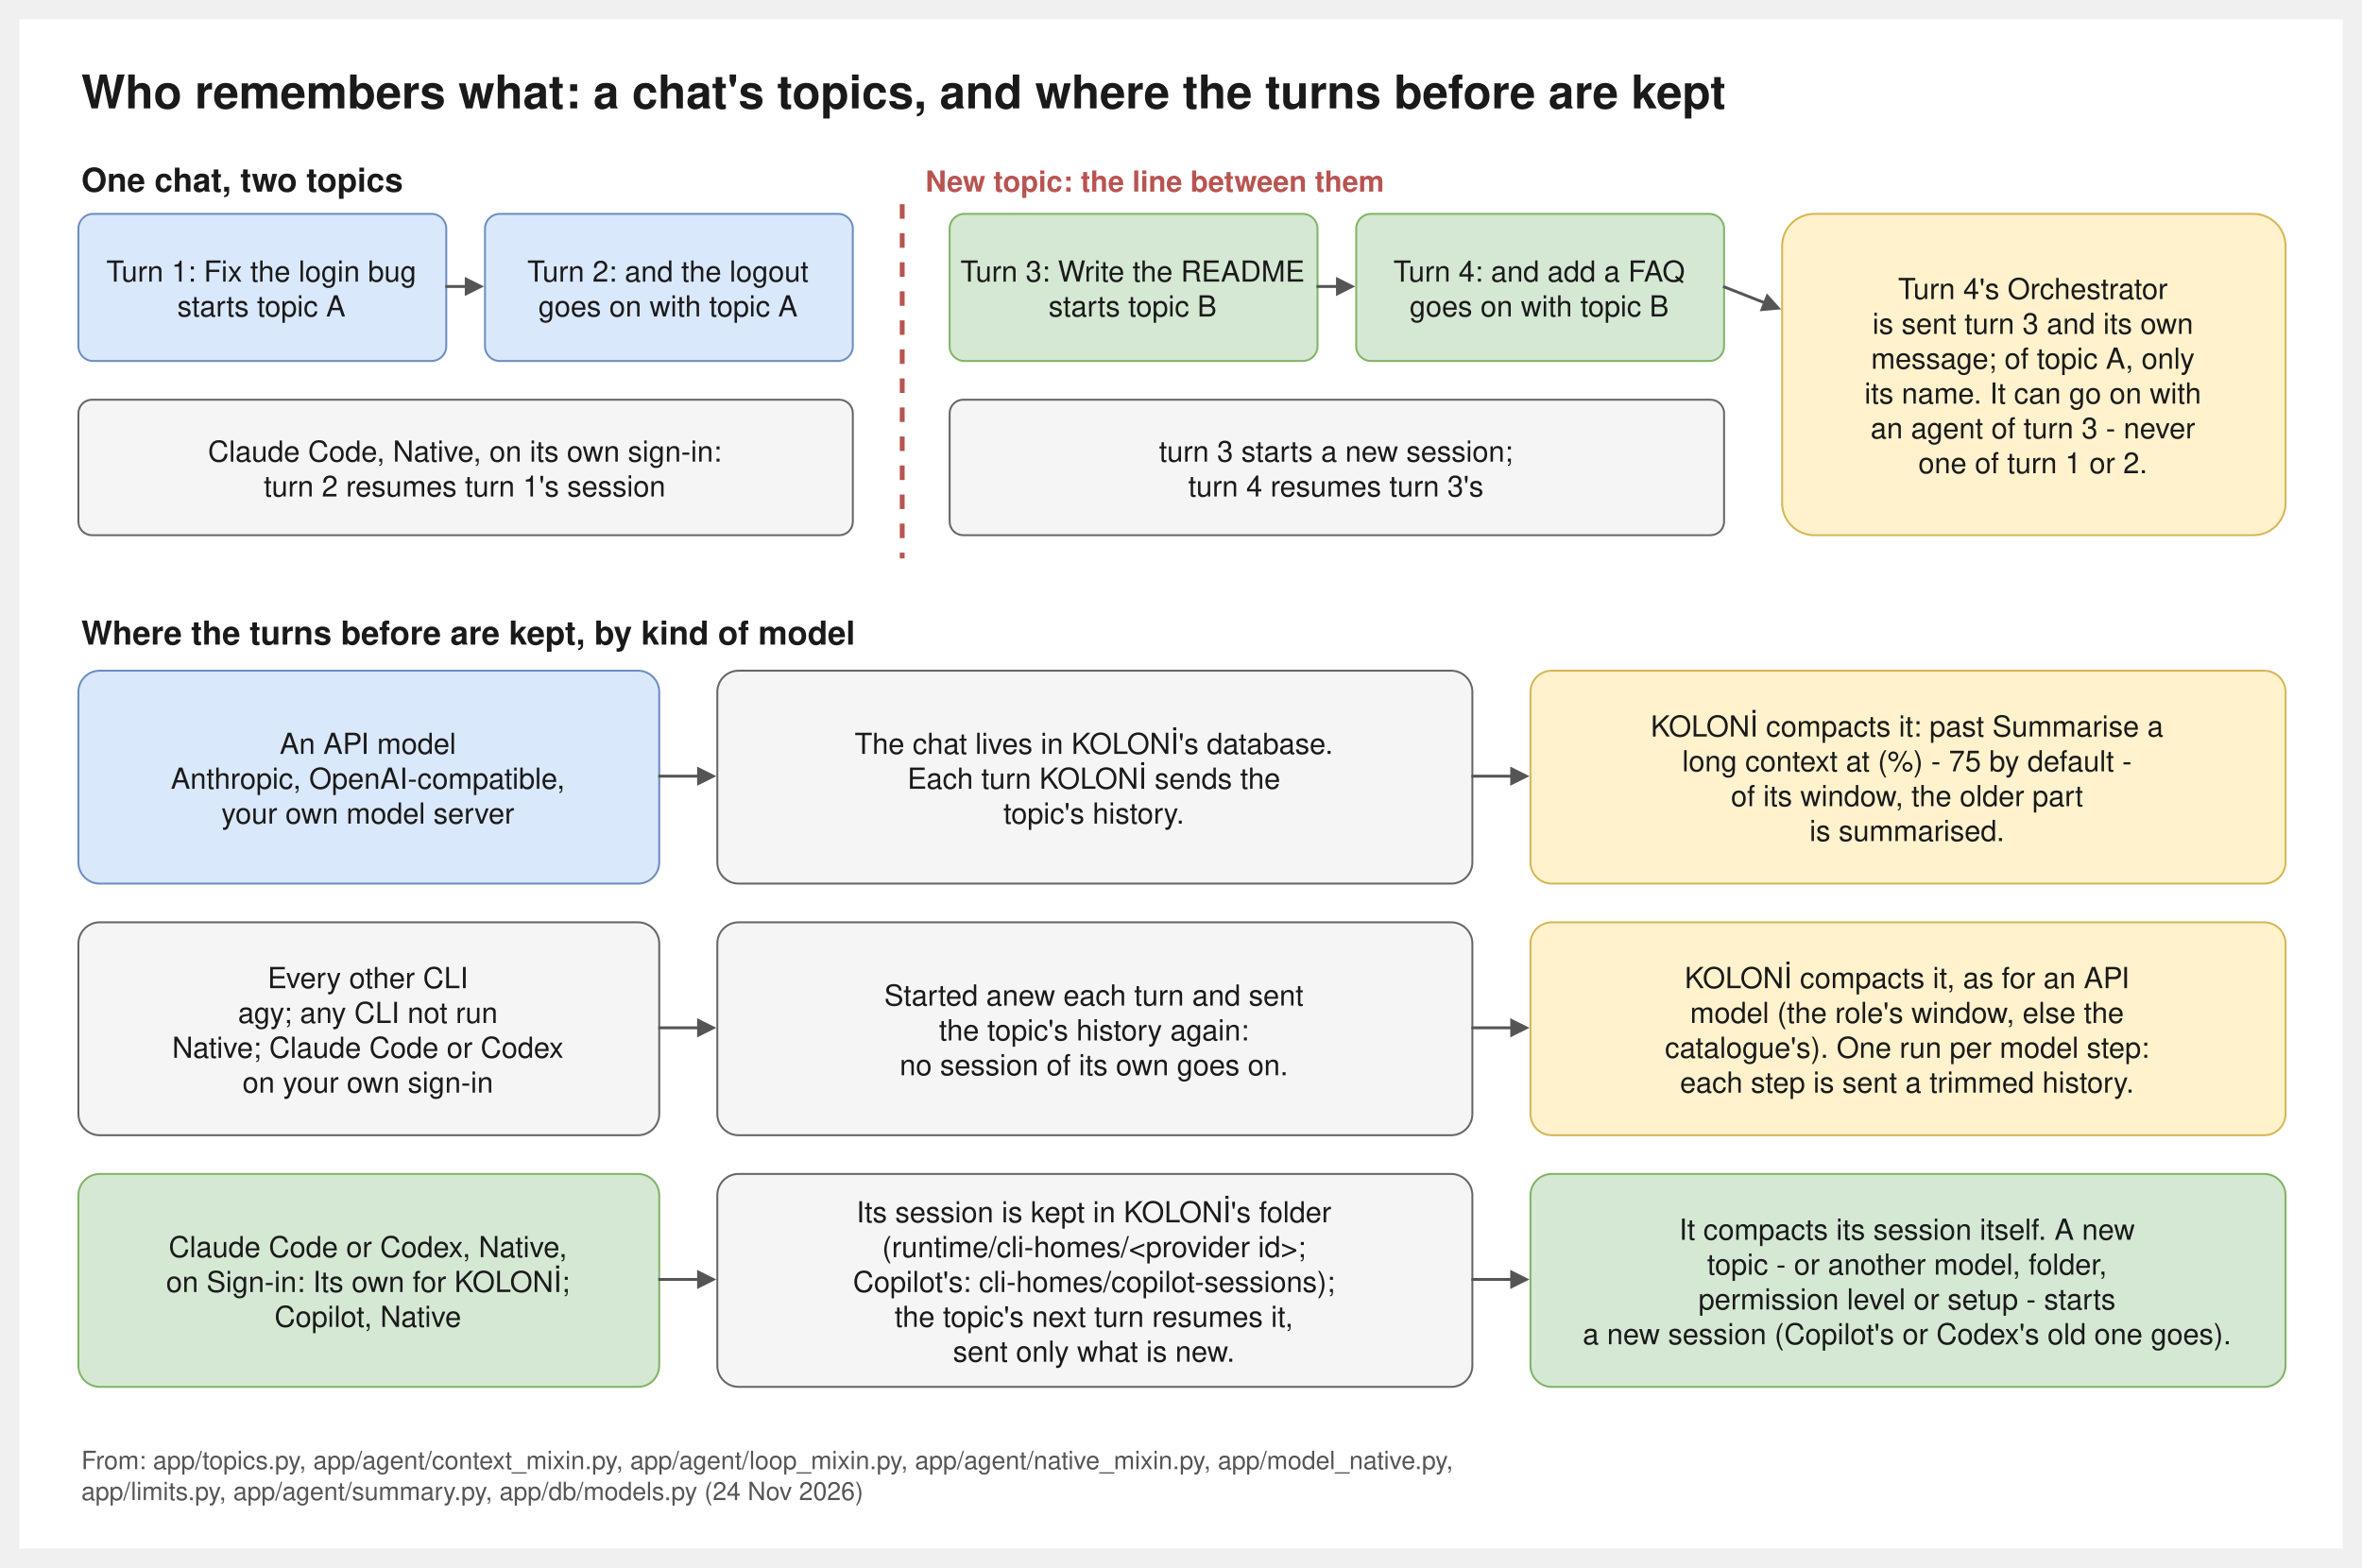
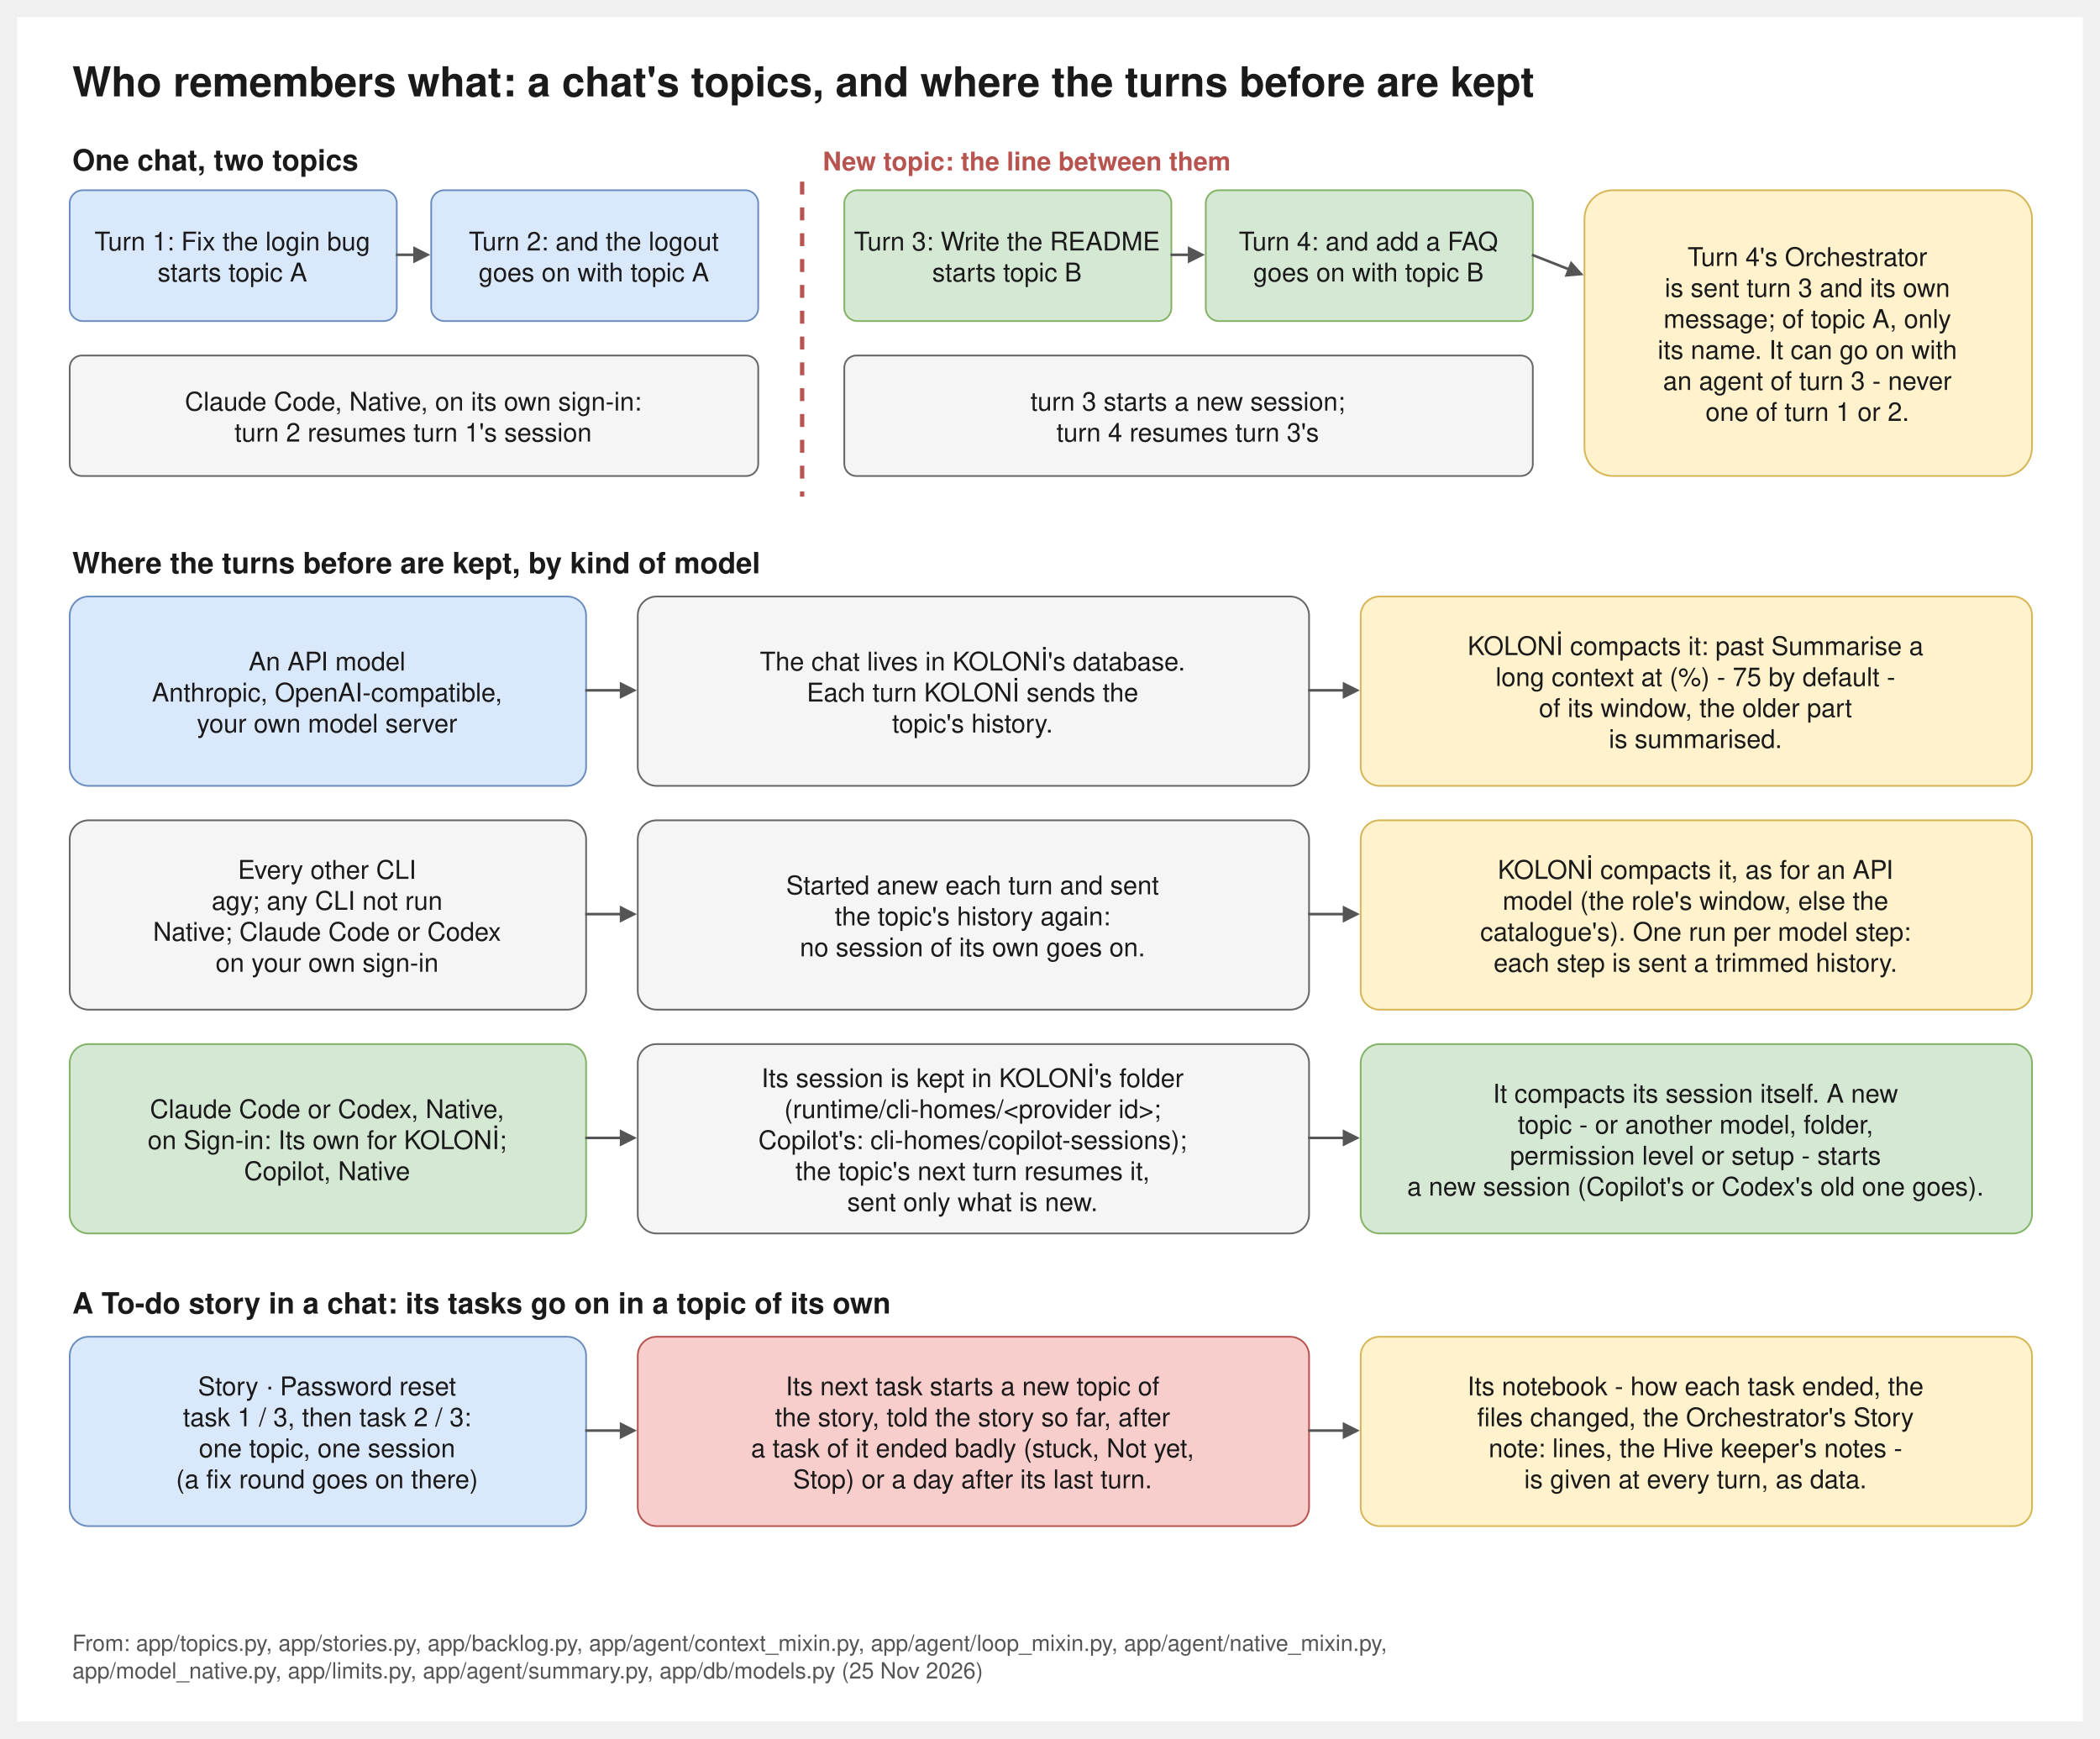
- <svg xmlns="http://www.w3.org/2000/svg" style="background: transparent; background-color: transparent;" version="1.1" width="1220px" height="810px" viewBox="0 0 1220 810">
+ <svg xmlns="http://www.w3.org/2000/svg" style="background: transparent; background-color: transparent;" version="1.1" width="1220px" height="1010px" viewBox="0 0 1220 1010">
  <defs />
  <g>
    <g data-cell-id="0">
      <g data-cell-id="1">
        <g data-cell-id="backdrop">
          <g>
-             <rect x="10" y="10" width="1200" height="790" fill="#ffffff" stroke="none" pointer-events="all" style="fill: light-dark(rgb(255, 255, 255), rgb(18, 18, 18));" />
+             <rect x="10" y="10" width="1200" height="990" fill="#ffffff" stroke="none" pointer-events="all" style="fill: light-dark(rgb(255, 255, 255), rgb(18, 18, 18));" />
          </g>
        </g>
        <g data-cell-id="title">
          <g>
            <rect x="40" y="26" width="1140" height="36" fill="none" stroke="none" pointer-events="all" />
          </g>
          <g>
            <g fill="#1a1a1a" font-family="Helvetica" font-weight="bold" text-anchor="start" font-size="24px" style="fill: light-dark(rgb(26, 26, 26), rgb(215, 215, 215));">
              <text x="42" y="56">Who remembers what: a chat's topics, and where the turns before are kept</text>
            </g>
          </g>
        </g>
        <g data-cell-id="s_head">
          <g>
            <rect x="40" y="76" width="400" height="24" fill="none" stroke="none" pointer-events="all" />
          </g>
          <g>
            <g fill="#1a1a1a" font-family="Helvetica" font-weight="bold" text-anchor="start" font-size="17px" style="fill: light-dark(rgb(26, 26, 26), rgb(215, 215, 215));">
              <text x="42" y="99">One chat, two topics</text>
            </g>
          </g>
        </g>
        <g data-cell-id="cut_label">
          <g>
            <rect x="476" y="78" width="300" height="22" fill="none" stroke="none" pointer-events="all" />
          </g>
          <g>
            <g fill="#b85450" font-family="Helvetica" font-weight="bold" text-anchor="start" font-size="15px" style="fill: light-dark(rgb(184, 84, 80), rgb(215, 129, 126));">
              <text x="478" y="99">New topic: the line between them</text>
            </g>
          </g>
        </g>
        <g data-cell-id="t1">
          <g transform="translate(0.5,0.5)">
            <rect x="40" y="110" width="190" height="76" rx="7.6" ry="7.6" fill="#dae8fc" stroke="#6c8ebf" pointer-events="all" style="fill: light-dark(rgb(218, 232, 252), rgb(29, 41, 59)); stroke: light-dark(rgb(108, 142, 191), rgb(92, 121, 163));" />
          </g>
          <g>
            <g fill="#1a1a1a" font-family="Helvetica" text-anchor="middle" font-size="15px" style="fill: light-dark(rgb(26, 26, 26), rgb(215, 215, 215));">
              <text x="135" y="145.5">Turn 1: Fix the login bug</text>
              <text x="135" y="163.5">starts topic A</text>
            </g>
          </g>
        </g>
        <g data-cell-id="t2">
          <g transform="translate(0.5,0.5)">
            <rect x="250" y="110" width="190" height="76" rx="7.6" ry="7.6" fill="#dae8fc" stroke="#6c8ebf" pointer-events="all" style="fill: light-dark(rgb(218, 232, 252), rgb(29, 41, 59)); stroke: light-dark(rgb(108, 142, 191), rgb(92, 121, 163));" />
          </g>
          <g>
            <g fill="#1a1a1a" font-family="Helvetica" text-anchor="middle" font-size="15px" style="fill: light-dark(rgb(26, 26, 26), rgb(215, 215, 215));">
              <text x="345" y="145.5">Turn 2: and the logout</text>
              <text x="345" y="163.5">goes on with topic A</text>
            </g>
          </g>
        </g>
        <g data-cell-id="cut_top">
          <g>
            <rect x="465" y="104" width="1" height="1" fill="none" stroke="none" pointer-events="all" />
          </g>
        </g>
        <g data-cell-id="cut_bottom">
          <g>
            <rect x="465" y="288" width="1" height="1" fill="none" stroke="none" pointer-events="all" />
          </g>
        </g>
        <g data-cell-id="cut">
          <g transform="translate(0.5,0.5)">
            <path d="M 465.5 105 L 465.5 288" fill="none" stroke="#b85450" stroke-width="2.5" stroke-miterlimit="10" stroke-dasharray="7.5 7.5" pointer-events="stroke" style="stroke: light-dark(rgb(184, 84, 80), rgb(215, 129, 126));" />
          </g>
        </g>
        <g data-cell-id="t3">
          <g transform="translate(0.5,0.5)">
            <rect x="490" y="110" width="190" height="76" rx="7.6" ry="7.6" fill="#d5e8d4" stroke="#82b366" pointer-events="all" style="fill: light-dark(rgb(213, 232, 212), rgb(31, 47, 30)); stroke: light-dark(rgb(130, 179, 102), rgb(68, 110, 44));" />
          </g>
          <g>
            <g fill="#1a1a1a" font-family="Helvetica" text-anchor="middle" font-size="15px" style="fill: light-dark(rgb(26, 26, 26), rgb(215, 215, 215));">
              <text x="585" y="145.5">Turn 3: Write the README</text>
              <text x="585" y="163.5">starts topic B</text>
            </g>
          </g>
        </g>
        <g data-cell-id="t4">
          <g transform="translate(0.5,0.5)">
            <rect x="700" y="110" width="190" height="76" rx="7.6" ry="7.6" fill="#d5e8d4" stroke="#82b366" pointer-events="all" style="fill: light-dark(rgb(213, 232, 212), rgb(31, 47, 30)); stroke: light-dark(rgb(130, 179, 102), rgb(68, 110, 44));" />
          </g>
          <g>
            <g fill="#1a1a1a" font-family="Helvetica" text-anchor="middle" font-size="15px" style="fill: light-dark(rgb(26, 26, 26), rgb(215, 215, 215));">
              <text x="795" y="145.5">Turn 4: and add a FAQ</text>
              <text x="795" y="163.5">goes on with topic B</text>
            </g>
          </g>
        </g>
        <g data-cell-id="e1">
          <g>
            <path d="M 230 148 L 240.82 148" fill="none" stroke="#555555" stroke-width="1.5" stroke-miterlimit="10" pointer-events="stroke" style="stroke: light-dark(rgb(85, 85, 85), rgb(164, 164, 164));" />
            <path d="M 248.32 148 L 240.82 151.75 L 240.82 144.25 Z" fill="#555555" stroke="#555555" stroke-width="1.5" stroke-miterlimit="10" pointer-events="all" style="fill: light-dark(rgb(85, 85, 85), rgb(164, 164, 164)); stroke: light-dark(rgb(85, 85, 85), rgb(164, 164, 164));" />
          </g>
        </g>
        <g data-cell-id="e2">
          <g>
            <path d="M 680 148 L 690.82 148" fill="none" stroke="#555555" stroke-width="1.5" stroke-miterlimit="10" pointer-events="stroke" style="stroke: light-dark(rgb(85, 85, 85), rgb(164, 164, 164));" />
            <path d="M 698.32 148 L 690.82 151.75 L 690.82 144.25 Z" fill="#555555" stroke="#555555" stroke-width="1.5" stroke-miterlimit="10" pointer-events="all" style="fill: light-dark(rgb(85, 85, 85), rgb(164, 164, 164)); stroke: light-dark(rgb(85, 85, 85), rgb(164, 164, 164));" />
          </g>
        </g>
        <g data-cell-id="sees">
          <g transform="translate(0.5,0.5)">
            <rect x="920" y="110" width="260" height="166" rx="16.6" ry="16.6" fill="#fff2cc" stroke="#d6b656" pointer-events="all" style="fill: light-dark(rgb(255, 242, 204), rgb(40, 29, 0)); stroke: light-dark(rgb(214, 182, 86), rgb(109, 81, 0));" />
          </g>
          <g>
            <g fill="#1a1a1a" font-family="Helvetica" text-anchor="middle" font-size="15px" style="fill: light-dark(rgb(26, 26, 26), rgb(215, 215, 215));">
              <text x="1050" y="154.5">Turn 4's Orchestrator</text>
              <text x="1050" y="172.5">is sent turn 3 and its own</text>
              <text x="1050" y="190.5">message; of topic A, only</text>
              <text x="1050" y="208.5">its name. It can go on with</text>
              <text x="1050" y="226.5">an agent of turn 3 - never</text>
              <text x="1050" y="244.5">one of turn 1 or 2.</text>
            </g>
          </g>
        </g>
        <g data-cell-id="e3">
          <g>
            <path d="M 890 148 L 911.46 156.44" fill="none" stroke="#555555" stroke-width="1.5" stroke-miterlimit="10" pointer-events="stroke" style="stroke: light-dark(rgb(85, 85, 85), rgb(164, 164, 164));" />
            <path d="M 918.44 159.19 L 910.09 159.93 L 912.83 152.95 Z" fill="#555555" stroke="#555555" stroke-width="1.5" stroke-miterlimit="10" pointer-events="all" style="fill: light-dark(rgb(85, 85, 85), rgb(164, 164, 164)); stroke: light-dark(rgb(85, 85, 85), rgb(164, 164, 164));" />
          </g>
        </g>
        <g data-cell-id="cc_a">
          <g transform="translate(0.5,0.5)">
            <rect x="40" y="206" width="400" height="70" rx="7" ry="7" fill="#f5f5f5" stroke="#666666" pointer-events="all" style="fill: light-dark(rgb(245, 245, 245), rgb(26, 26, 26)); stroke: light-dark(rgb(102, 102, 102), rgb(149, 149, 149));" />
          </g>
          <g>
            <g fill="#1a1a1a" font-family="Helvetica" text-anchor="middle" font-size="15px" style="fill: light-dark(rgb(26, 26, 26), rgb(215, 215, 215));">
              <text x="240" y="238.5">Claude Code, Native, on its own sign-in:</text>
              <text x="240" y="256.5">turn 2 resumes turn 1's session</text>
            </g>
          </g>
        </g>
        <g data-cell-id="cc_b">
          <g transform="translate(0.5,0.5)">
            <rect x="490" y="206" width="400" height="70" rx="7" ry="7" fill="#f5f5f5" stroke="#666666" pointer-events="all" style="fill: light-dark(rgb(245, 245, 245), rgb(26, 26, 26)); stroke: light-dark(rgb(102, 102, 102), rgb(149, 149, 149));" />
          </g>
          <g>
            <g fill="#1a1a1a" font-family="Helvetica" text-anchor="middle" font-size="15px" style="fill: light-dark(rgb(26, 26, 26), rgb(215, 215, 215));">
              <text x="690" y="238.5">turn 3 starts a new session;</text>
              <text x="690" y="256.5">turn 4 resumes turn 3's</text>
            </g>
          </g>
        </g>
        <g data-cell-id="l_head">
          <g>
            <rect x="40" y="310" width="1140" height="24" fill="none" stroke="none" pointer-events="all" />
          </g>
          <g>
            <g fill="#1a1a1a" font-family="Helvetica" font-weight="bold" text-anchor="start" font-size="17px" style="fill: light-dark(rgb(26, 26, 26), rgb(215, 215, 215));">
              <text x="42" y="333">Where the turns before are kept, by kind of model</text>
            </g>
          </g>
        </g>
        <g data-cell-id="l1">
          <g transform="translate(0.5,0.5)">
            <rect x="40" y="346" width="300" height="110" rx="11" ry="11" fill="#dae8fc" stroke="#6c8ebf" pointer-events="all" style="fill: light-dark(rgb(218, 232, 252), rgb(29, 41, 59)); stroke: light-dark(rgb(108, 142, 191), rgb(92, 121, 163));" />
          </g>
          <g>
            <g fill="#1a1a1a" font-family="Helvetica" text-anchor="middle" font-size="15px" style="fill: light-dark(rgb(26, 26, 26), rgb(215, 215, 215));">
              <text x="190" y="389.5">An API model</text>
              <text x="190" y="407.5">Anthropic, OpenAI-compatible,</text>
              <text x="190" y="425.5">your own model server</text>
            </g>
          </g>
        </g>
        <g data-cell-id="l1a">
          <g transform="translate(0.5,0.5)">
            <rect x="370" y="346" width="390" height="110" rx="11" ry="11" fill="#f5f5f5" stroke="#666666" pointer-events="all" style="fill: light-dark(rgb(245, 245, 245), rgb(26, 26, 26)); stroke: light-dark(rgb(102, 102, 102), rgb(149, 149, 149));" />
          </g>
          <g>
            <g fill="#1a1a1a" font-family="Helvetica" text-anchor="middle" font-size="15px" style="fill: light-dark(rgb(26, 26, 26), rgb(215, 215, 215));">
              <text x="565" y="389.5">The chat lives in KOLONİ's database.</text>
              <text x="565" y="407.5">Each turn KOLONİ sends the</text>
              <text x="565" y="425.5">topic's history.</text>
            </g>
          </g>
        </g>
        <g data-cell-id="l1b">
          <g transform="translate(0.5,0.5)">
            <rect x="790" y="346" width="390" height="110" rx="11" ry="11" fill="#fff2cc" stroke="#d6b656" pointer-events="all" style="fill: light-dark(rgb(255, 242, 204), rgb(40, 29, 0)); stroke: light-dark(rgb(214, 182, 86), rgb(109, 81, 0));" />
          </g>
          <g>
            <g fill="#1a1a1a" font-family="Helvetica" text-anchor="middle" font-size="15px" style="fill: light-dark(rgb(26, 26, 26), rgb(215, 215, 215));">
              <text x="985" y="380.5">KOLONİ compacts it: past Summarise a</text>
              <text x="985" y="398.5">long context at (%) - 75 by default -</text>
              <text x="985" y="416.5">of its window, the older part</text>
              <text x="985" y="434.5">is summarised.</text>
            </g>
          </g>
        </g>
        <g data-cell-id="l2">
          <g transform="translate(0.5,0.5)">
            <rect x="40" y="476" width="300" height="110" rx="11" ry="11" fill="#f5f5f5" stroke="#666666" pointer-events="all" style="fill: light-dark(rgb(245, 245, 245), rgb(26, 26, 26)); stroke: light-dark(rgb(102, 102, 102), rgb(149, 149, 149));" />
          </g>
          <g>
            <g fill="#1a1a1a" font-family="Helvetica" text-anchor="middle" font-size="15px" style="fill: light-dark(rgb(26, 26, 26), rgb(215, 215, 215));">
              <text x="190" y="510.5">Every other CLI</text>
              <text x="190" y="528.5">agy; any CLI not run</text>
              <text x="190" y="546.5">Native; Claude Code or Codex</text>
              <text x="190" y="564.5">on your own sign-in</text>
            </g>
          </g>
        </g>
        <g data-cell-id="l2a">
          <g transform="translate(0.5,0.5)">
            <rect x="370" y="476" width="390" height="110" rx="11" ry="11" fill="#f5f5f5" stroke="#666666" pointer-events="all" style="fill: light-dark(rgb(245, 245, 245), rgb(26, 26, 26)); stroke: light-dark(rgb(102, 102, 102), rgb(149, 149, 149));" />
          </g>
          <g>
            <g fill="#1a1a1a" font-family="Helvetica" text-anchor="middle" font-size="15px" style="fill: light-dark(rgb(26, 26, 26), rgb(215, 215, 215));">
              <text x="565" y="519.5">Started anew each turn and sent</text>
              <text x="565" y="537.5">the topic's history again:</text>
              <text x="565" y="555.5">no session of its own goes on.</text>
            </g>
          </g>
        </g>
        <g data-cell-id="l2b">
          <g transform="translate(0.5,0.5)">
            <rect x="790" y="476" width="390" height="110" rx="11" ry="11" fill="#fff2cc" stroke="#d6b656" pointer-events="all" style="fill: light-dark(rgb(255, 242, 204), rgb(40, 29, 0)); stroke: light-dark(rgb(214, 182, 86), rgb(109, 81, 0));" />
          </g>
          <g>
            <g fill="#1a1a1a" font-family="Helvetica" text-anchor="middle" font-size="15px" style="fill: light-dark(rgb(26, 26, 26), rgb(215, 215, 215));">
              <text x="985" y="510.5">KOLONİ compacts it, as for an API</text>
              <text x="985" y="528.5">model (the role's window, else the</text>
              <text x="985" y="546.5">catalogue's). One run per model step:</text>
              <text x="985" y="564.5">each step is sent a trimmed history.</text>
            </g>
          </g>
        </g>
        <g data-cell-id="l3">
          <g transform="translate(0.5,0.5)">
            <rect x="40" y="606" width="300" height="110" rx="11" ry="11" fill="#d5e8d4" stroke="#82b366" pointer-events="all" style="fill: light-dark(rgb(213, 232, 212), rgb(31, 47, 30)); stroke: light-dark(rgb(130, 179, 102), rgb(68, 110, 44));" />
          </g>
          <g>
            <g fill="#1a1a1a" font-family="Helvetica" text-anchor="middle" font-size="15px" style="fill: light-dark(rgb(26, 26, 26), rgb(215, 215, 215));">
              <text x="190" y="649.5">Claude Code or Codex, Native,</text>
              <text x="190" y="667.5">on Sign-in: Its own for KOLONİ;</text>
              <text x="190" y="685.5">Copilot, Native</text>
            </g>
          </g>
        </g>
        <g data-cell-id="l3a">
          <g transform="translate(0.5,0.5)">
            <rect x="370" y="606" width="390" height="110" rx="11" ry="11" fill="#f5f5f5" stroke="#666666" pointer-events="all" style="fill: light-dark(rgb(245, 245, 245), rgb(26, 26, 26)); stroke: light-dark(rgb(102, 102, 102), rgb(149, 149, 149));" />
          </g>
          <g>
            <g fill="#1a1a1a" font-family="Helvetica" text-anchor="middle" font-size="15px" style="fill: light-dark(rgb(26, 26, 26), rgb(215, 215, 215));">
              <text x="565" y="631.5">Its session is kept in KOLONİ's folder</text>
              <text x="565" y="649.5">(runtime/cli-homes/&lt;provider id&gt;;</text>
              <text x="565" y="667.5">Copilot's: cli-homes/copilot-sessions);</text>
              <text x="565" y="685.5">the topic's next turn resumes it,</text>
              <text x="565" y="703.5">sent only what is new.</text>
            </g>
          </g>
        </g>
        <g data-cell-id="l3b">
          <g transform="translate(0.5,0.5)">
            <rect x="790" y="606" width="390" height="110" rx="11" ry="11" fill="#d5e8d4" stroke="#82b366" pointer-events="all" style="fill: light-dark(rgb(213, 232, 212), rgb(31, 47, 30)); stroke: light-dark(rgb(130, 179, 102), rgb(68, 110, 44));" />
          </g>
          <g>
            <g fill="#1a1a1a" font-family="Helvetica" text-anchor="middle" font-size="15px" style="fill: light-dark(rgb(26, 26, 26), rgb(215, 215, 215));">
              <text x="985" y="640.5">It compacts its session itself. A new</text>
              <text x="985" y="658.5">topic - or another model, folder,</text>
              <text x="985" y="676.5">permission level or setup - starts</text>
              <text x="985" y="694.5">a new session (Copilot's or Codex's old one goes).</text>
            </g>
          </g>
        </g>
        <g data-cell-id="e11">
          <g>
            <path d="M 340 401 L 360.82 401" fill="none" stroke="#555555" stroke-width="1.5" stroke-miterlimit="10" pointer-events="stroke" style="stroke: light-dark(rgb(85, 85, 85), rgb(164, 164, 164));" />
            <path d="M 368.32 401 L 360.82 404.75 L 360.82 397.25 Z" fill="#555555" stroke="#555555" stroke-width="1.5" stroke-miterlimit="10" pointer-events="all" style="fill: light-dark(rgb(85, 85, 85), rgb(164, 164, 164)); stroke: light-dark(rgb(85, 85, 85), rgb(164, 164, 164));" />
          </g>
        </g>
        <g data-cell-id="e12">
          <g>
            <path d="M 760 401 L 780.82 401" fill="none" stroke="#555555" stroke-width="1.5" stroke-miterlimit="10" pointer-events="stroke" style="stroke: light-dark(rgb(85, 85, 85), rgb(164, 164, 164));" />
            <path d="M 788.32 401 L 780.82 404.75 L 780.82 397.25 Z" fill="#555555" stroke="#555555" stroke-width="1.5" stroke-miterlimit="10" pointer-events="all" style="fill: light-dark(rgb(85, 85, 85), rgb(164, 164, 164)); stroke: light-dark(rgb(85, 85, 85), rgb(164, 164, 164));" />
          </g>
        </g>
        <g data-cell-id="e21">
          <g>
            <path d="M 340 531 L 360.82 531" fill="none" stroke="#555555" stroke-width="1.5" stroke-miterlimit="10" pointer-events="stroke" style="stroke: light-dark(rgb(85, 85, 85), rgb(164, 164, 164));" />
            <path d="M 368.32 531 L 360.82 534.75 L 360.82 527.25 Z" fill="#555555" stroke="#555555" stroke-width="1.5" stroke-miterlimit="10" pointer-events="all" style="fill: light-dark(rgb(85, 85, 85), rgb(164, 164, 164)); stroke: light-dark(rgb(85, 85, 85), rgb(164, 164, 164));" />
          </g>
        </g>
        <g data-cell-id="e22">
          <g>
            <path d="M 760 531 L 780.82 531" fill="none" stroke="#555555" stroke-width="1.5" stroke-miterlimit="10" pointer-events="stroke" style="stroke: light-dark(rgb(85, 85, 85), rgb(164, 164, 164));" />
            <path d="M 788.32 531 L 780.82 534.75 L 780.82 527.25 Z" fill="#555555" stroke="#555555" stroke-width="1.5" stroke-miterlimit="10" pointer-events="all" style="fill: light-dark(rgb(85, 85, 85), rgb(164, 164, 164)); stroke: light-dark(rgb(85, 85, 85), rgb(164, 164, 164));" />
          </g>
        </g>
        <g data-cell-id="e31">
          <g>
            <path d="M 340 661 L 360.82 661" fill="none" stroke="#555555" stroke-width="1.5" stroke-miterlimit="10" pointer-events="stroke" style="stroke: light-dark(rgb(85, 85, 85), rgb(164, 164, 164));" />
            <path d="M 368.32 661 L 360.82 664.75 L 360.82 657.25 Z" fill="#555555" stroke="#555555" stroke-width="1.5" stroke-miterlimit="10" pointer-events="all" style="fill: light-dark(rgb(85, 85, 85), rgb(164, 164, 164)); stroke: light-dark(rgb(85, 85, 85), rgb(164, 164, 164));" />
          </g>
        </g>
        <g data-cell-id="e32">
          <g>
            <path d="M 760 661 L 780.82 661" fill="none" stroke="#555555" stroke-width="1.5" stroke-miterlimit="10" pointer-events="stroke" style="stroke: light-dark(rgb(85, 85, 85), rgb(164, 164, 164));" />
            <path d="M 788.32 661 L 780.82 664.75 L 780.82 657.25 Z" fill="#555555" stroke="#555555" stroke-width="1.5" stroke-miterlimit="10" pointer-events="all" style="fill: light-dark(rgb(85, 85, 85), rgb(164, 164, 164)); stroke: light-dark(rgb(85, 85, 85), rgb(164, 164, 164));" />
          </g>
        </g>
+         <g data-cell-id="st_head">
+           <g>
+             <rect x="40" y="740" width="1140" height="24" fill="none" stroke="none" pointer-events="all" />
+           </g>
+           <g>
+             <g fill="#1a1a1a" font-family="Helvetica" font-weight="bold" text-anchor="start" font-size="17px" style="fill: light-dark(rgb(26, 26, 26), rgb(215, 215, 215));">
+               <text x="42" y="763">A To-do story in a chat: its tasks go on in a topic of its own</text>
+             </g>
+           </g>
+         </g>
+         <g data-cell-id="st1">
+           <g transform="translate(0.5,0.5)">
+             <rect x="40" y="776" width="300" height="110" rx="11" ry="11" fill="#dae8fc" stroke="#6c8ebf" pointer-events="all" style="fill: light-dark(rgb(218, 232, 252), rgb(29, 41, 59)); stroke: light-dark(rgb(108, 142, 191), rgb(92, 121, 163));" />
+           </g>
+           <g>
+             <g fill="#1a1a1a" font-family="Helvetica" text-anchor="middle" font-size="15px" style="fill: light-dark(rgb(26, 26, 26), rgb(215, 215, 215));">
+               <text x="190" y="810.5">Story · Password reset</text>
+               <text x="190" y="828.5">task 1 / 3, then task 2 / 3:</text>
+               <text x="190" y="846.5">one topic, one session</text>
+               <text x="190" y="864.5">(a fix round goes on there)</text>
+             </g>
+           </g>
+         </g>
+         <g data-cell-id="st2">
+           <g transform="translate(0.5,0.5)">
+             <rect x="370" y="776" width="390" height="110" rx="11" ry="11" fill="#f8cecc" stroke="#b85450" pointer-events="all" style="fill: light-dark(rgb(248, 206, 204), rgb(81, 45, 43)); stroke: light-dark(rgb(184, 84, 80), rgb(215, 129, 126));" />
+           </g>
+           <g>
+             <g fill="#1a1a1a" font-family="Helvetica" text-anchor="middle" font-size="15px" style="fill: light-dark(rgb(26, 26, 26), rgb(215, 215, 215));">
+               <text x="565" y="810.5">Its next task starts a new topic of</text>
+               <text x="565" y="828.5">the story, told the story so far, after</text>
+               <text x="565" y="846.5">a task of it ended badly (stuck, Not yet,</text>
+               <text x="565" y="864.5">Stop) or a day after its last turn.</text>
+             </g>
+           </g>
+         </g>
+         <g data-cell-id="st3">
+           <g transform="translate(0.5,0.5)">
+             <rect x="790" y="776" width="390" height="110" rx="11" ry="11" fill="#fff2cc" stroke="#d6b656" pointer-events="all" style="fill: light-dark(rgb(255, 242, 204), rgb(40, 29, 0)); stroke: light-dark(rgb(214, 182, 86), rgb(109, 81, 0));" />
+           </g>
+           <g>
+             <g fill="#1a1a1a" font-family="Helvetica" text-anchor="middle" font-size="15px" style="fill: light-dark(rgb(26, 26, 26), rgb(215, 215, 215));">
+               <text x="985" y="810.5">Its notebook - how each task ended, the</text>
+               <text x="985" y="828.5">files changed, the Orchestrator's Story</text>
+               <text x="985" y="846.5">note: lines, the Hive keeper's notes -</text>
+               <text x="985" y="864.5">is given at every turn, as data.</text>
+             </g>
+           </g>
+         </g>
+         <g data-cell-id="e41">
+           <g>
+             <path d="M 340 831 L 360.82 831" fill="none" stroke="#555555" stroke-width="1.5" stroke-miterlimit="10" pointer-events="stroke" style="stroke: light-dark(rgb(85, 85, 85), rgb(164, 164, 164));" />
+             <path d="M 368.32 831 L 360.82 834.75 L 360.82 827.25 Z" fill="#555555" stroke="#555555" stroke-width="1.5" stroke-miterlimit="10" pointer-events="all" style="fill: light-dark(rgb(85, 85, 85), rgb(164, 164, 164)); stroke: light-dark(rgb(85, 85, 85), rgb(164, 164, 164));" />
+           </g>
+         </g>
+         <g data-cell-id="e42">
+           <g>
+             <path d="M 760 831 L 780.82 831" fill="none" stroke="#555555" stroke-width="1.5" stroke-miterlimit="10" pointer-events="stroke" style="stroke: light-dark(rgb(85, 85, 85), rgb(164, 164, 164));" />
+             <path d="M 788.32 831 L 780.82 834.75 L 780.82 827.25 Z" fill="#555555" stroke="#555555" stroke-width="1.5" stroke-miterlimit="10" pointer-events="all" style="fill: light-dark(rgb(85, 85, 85), rgb(164, 164, 164)); stroke: light-dark(rgb(85, 85, 85), rgb(164, 164, 164));" />
+           </g>
+         </g>
        <g data-cell-id="footer">
          <g>
-             <rect x="40" y="740" width="1140" height="40" fill="none" stroke="none" pointer-events="all" />
+             <rect x="40" y="940" width="1140" height="40" fill="none" stroke="none" pointer-events="all" />
          </g>
          <g>
            <g fill="#555555" font-family="Helvetica" text-anchor="start" font-size="13px" style="fill: light-dark(rgb(85, 85, 85), rgb(164, 164, 164));">
-               <text x="42" y="759">From: app/topics.py, app/agent/context_mixin.py, app/agent/loop_mixin.py, app/agent/native_mixin.py, app/model_native.py,</text>
-               <text x="42" y="775">app/limits.py, app/agent/summary.py, app/db/models.py (24 Nov 2026)</text>
+               <text x="42" y="959">From: app/topics.py, app/stories.py, app/backlog.py, app/agent/context_mixin.py, app/agent/loop_mixin.py, app/agent/native_mixin.py,</text>
+               <text x="42" y="975">app/model_native.py, app/limits.py, app/agent/summary.py, app/db/models.py (25 Nov 2026)</text>
            </g>
          </g>
        </g>
      </g>
    </g>
  </g>
</svg>
